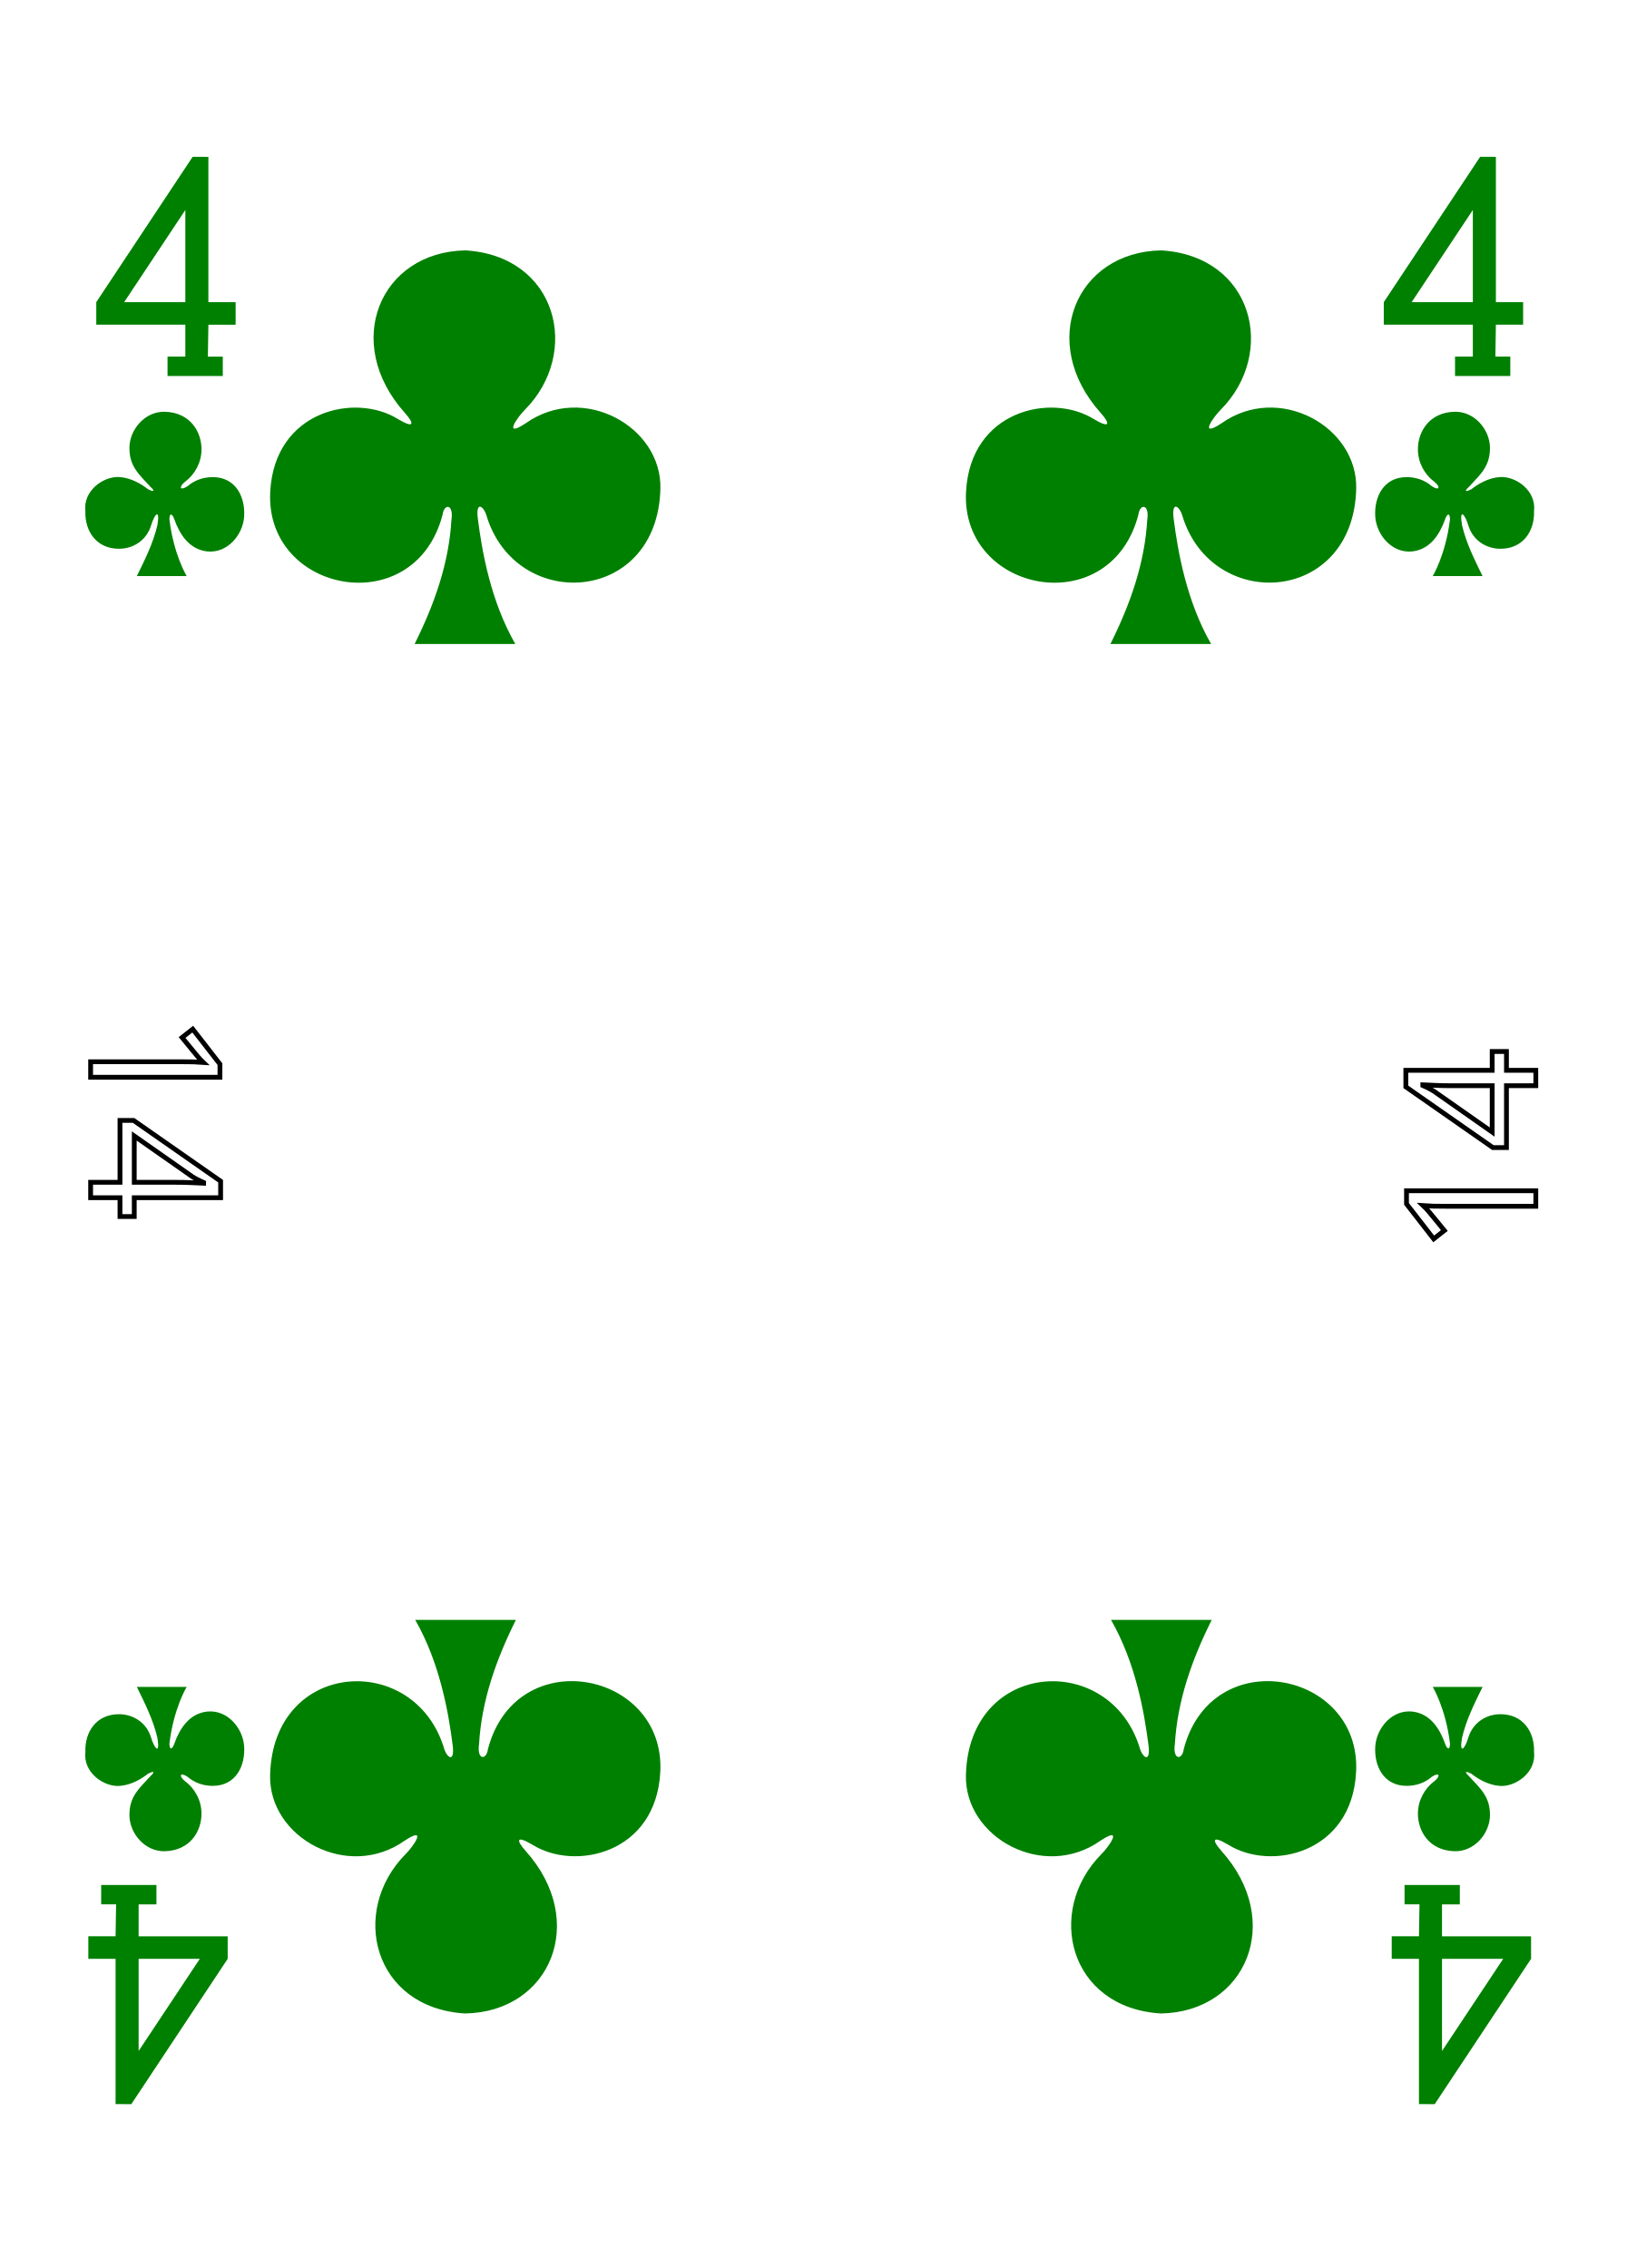
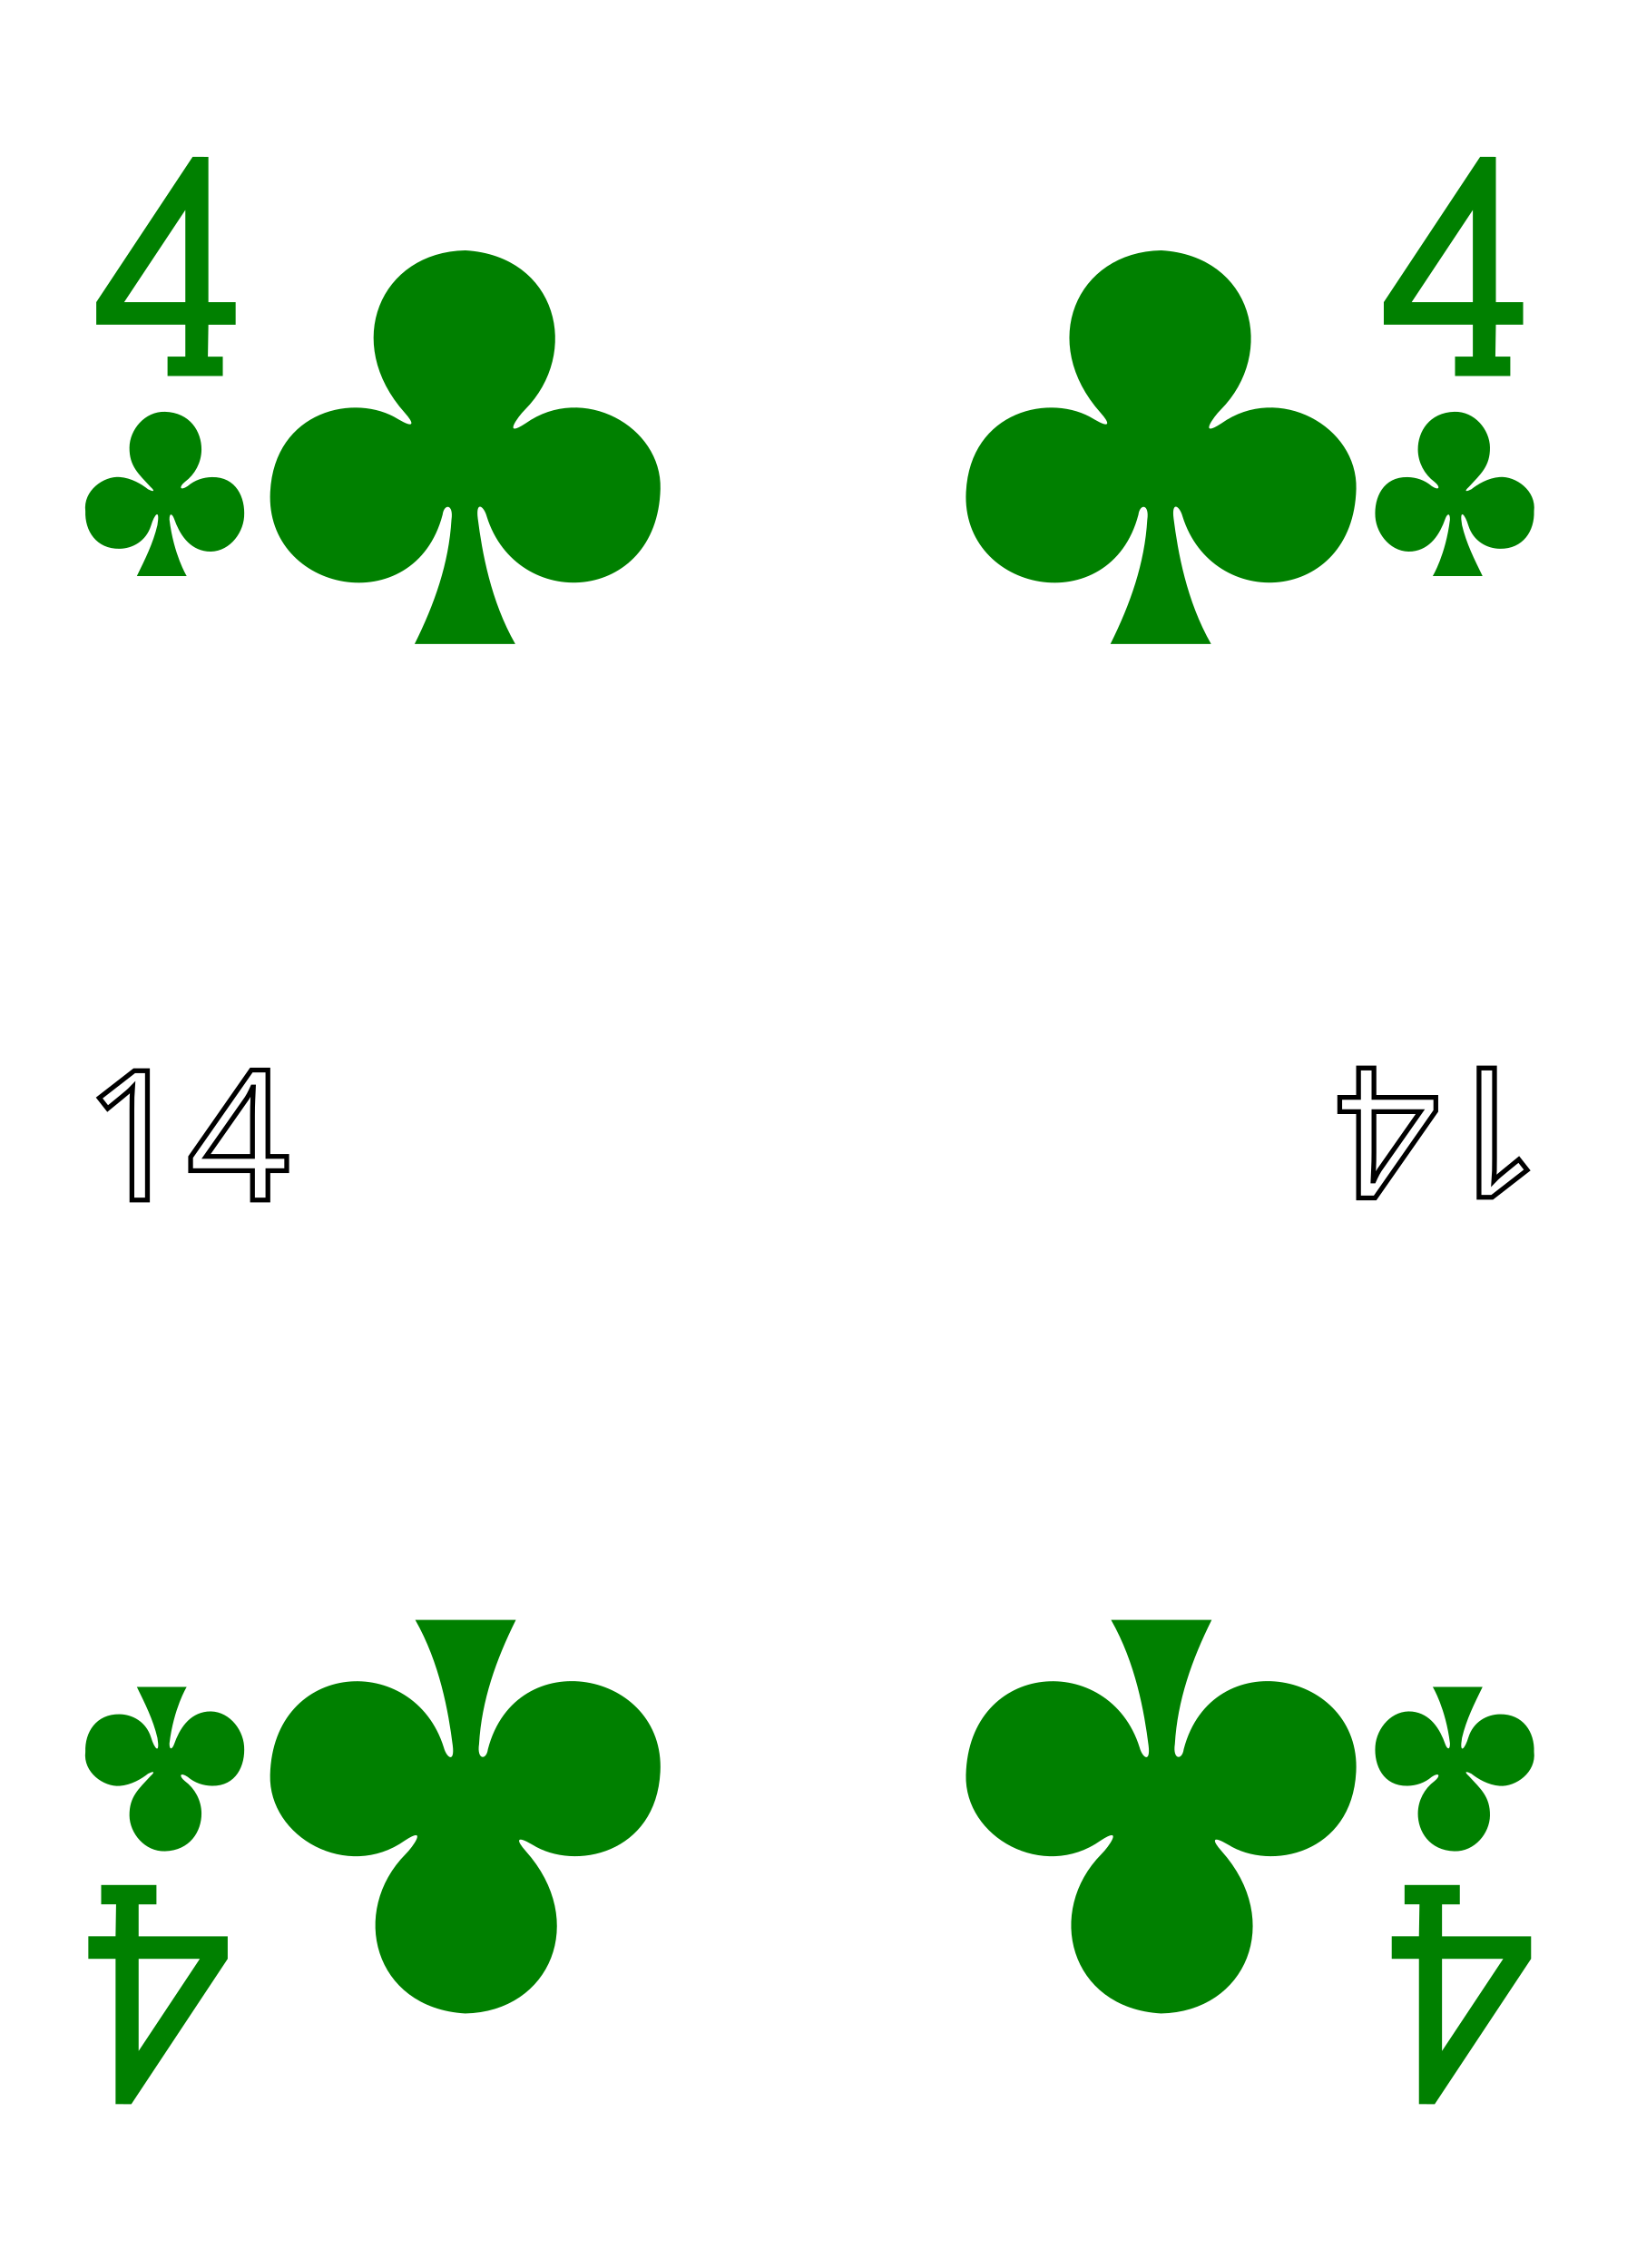
<svg xmlns="http://www.w3.org/2000/svg" width="224.25" height="312.781" id="svg18947" version="1.1">
  <defs id="defs18949" />
  <g transform="translate(-247.874,-381.6862)" id="layer1">
    <g transform="translate(266.9872,-359.3781)" id="g10477" style="display:inline">
      <path style="fill:#008000;fill-opacity:1;display:inline" id="path7104-3" d="m 3.985,792.915 0,-2.672 2.456,0 0,-4.404 -12.279,0 0,-3.107 13.286,-20.043 2.171,0.01 0,20.036 3.756,0 0,3.108 -3.756,0 -0.072,4.404 2.059,0 0,2.672 z m 2.456,-22.892 -8.435,12.708 8.435,0 z" />
      <path style="fill:#008000;fill-opacity:1;display:inline" id="path7159-2" d="m 182.164,1001.025 0,2.672 -2.456,0 0,4.404 12.279,0 0,3.107 -13.286,20.043 -2.171,-0.01 0,-20.036 -3.756,0 0,-3.107 3.756,0 0.072,-4.404 -2.059,0 0,-2.672 z m -2.456,22.892 8.435,-12.708 -8.435,0 z" />
      <g id="g10143" transform="matrix(0.95,0,0,0.95,4.650593,44.84849)">
        <path d="m 136.145,826.347 c 2.879,-5.776 4.976,-11.701 5.348,-18.037 0.342,-2.332 -1.075,-2.371 -1.288,-0.729 -4.076,15.593 -25.763,11.37 -25.017,-3.297 0.605,-11.895 12.419,-14.454 18.582,-10.565 2.434,1.433 2.296,0.575 0.968,-0.912 -9.155,-10.211 -3.61,-23.362 8.761,-23.602 13.38,0.793 16.851,14.87 8.644,23.148 -1.021,0.995 -3.284,4.191 0.123,1.956 8.287,-5.888 19.787,0.443 19.553,9.521 -0.433,16.739 -20.839,17.987 -25.203,4.006 -0.42,-1.55 -1.629,-2.329 -1.295,0.304 0.605,4.767 1.857,11.954 5.437,18.206 z" id="path3251" style="fill:#008000;fill-opacity:1;display:inline" />
        <path d="m 35.159,826.347 c 2.879,-5.776 4.976,-11.701 5.348,-18.037 0.342,-2.332 -1.075,-2.371 -1.288,-0.729 -4.076,15.593 -25.763,11.37 -25.017,-3.297 0.605,-11.895 12.419,-14.454 18.582,-10.565 2.434,1.433 2.296,0.575 0.968,-0.912 -9.155,-10.211 -3.61,-23.362 8.761,-23.602 13.38,0.793 16.851,14.87 8.644,23.148 -1.021,0.995 -3.284,4.191 0.123,1.956 8.287,-5.888 19.787,0.443 19.553,9.521 -0.433,16.739 -20.839,17.987 -25.203,4.006 -0.42,-1.55 -1.629,-2.329 -1.295,0.304 0.605,4.767 1.857,11.954 5.437,18.206 z" id="path3253" style="fill:#008000;fill-opacity:1;display:inline" />
        <path d="m 150.847,968.014 c -2.879,5.776 -4.976,11.701 -5.348,18.037 -0.342,2.332 1.075,2.371 1.288,0.729 4.076,-15.593 25.763,-11.37 25.017,3.296 -0.605,11.895 -12.419,14.454 -18.582,10.565 -2.434,-1.433 -2.296,-0.575 -0.968,0.912 9.155,10.211 3.61,23.362 -8.761,23.602 -13.38,-0.793 -16.851,-14.87 -8.644,-23.148 1.021,-0.995 3.284,-4.191 -0.123,-1.956 -8.287,5.888 -19.787,-0.443 -19.553,-9.521 0.433,-16.739 20.839,-17.987 25.203,-4.006 0.42,1.55 1.629,2.329 1.295,-0.304 -0.605,-4.767 -1.857,-11.953 -5.437,-18.206 z" id="path3401" style="fill:#008000;fill-opacity:1;display:inline" />
        <path d="m 49.861,968.014 c -2.879,5.776 -4.976,11.701 -5.348,18.037 -0.342,2.332 1.075,2.371 1.288,0.729 4.076,-15.593 25.763,-11.37 25.017,3.296 -0.605,11.895 -12.419,14.454 -18.582,10.565 -2.434,-1.433 -2.296,-0.575 -0.968,0.912 9.155,10.211 3.61,23.362 -8.761,23.602 -13.38,-0.793 -16.851,-14.87 -8.644,-23.148 1.021,-0.995 3.284,-4.191 -0.123,-1.956 -8.287,5.888 -19.787,-0.443 -19.553,-9.521 0.433,-16.739 20.839,-17.987 25.203,-4.006 0.42,1.55 1.629,2.329 1.295,-0.304 -0.605,-4.767 -1.857,-11.953 -5.437,-18.206 z" id="path3403" style="fill:#008000;fill-opacity:1;display:inline" />
      </g>
      <path style="fill:#008000;fill-opacity:1;display:inline" id="path3458" d="m -0.245,820.51 c 1.132,-2.323 2.235,-4.485 2.835,-7.031 0.398,-2.401 -0.416,-1.509 -0.879,0.065 -0.685,2.183 -2.586,3.177 -4.351,3.2 -3.203,0.044 -4.8,-2.474 -4.701,-5.181 -0.35,-2.849 2.537,-4.864 4.714,-4.709 1.636,0.117 3.063,1 3.926,1.686 0.566,0.3 1.172,0.432 0.328,-0.34 -1.594,-1.741 -2.923,-2.816 -2.894,-5.425 0.028,-2.45 2.122,-5.005 4.898,-4.925 3.469,0.1 5.046,2.746 5.038,5.206 -0.009,1.794 -0.906,3.445 -2.291,4.468 -0.897,0.728 -0.645,1.273 0.378,0.584 0.983,-0.847 2.154,-1.218 3.368,-1.244 3.316,-0.052 4.612,2.813 4.422,5.476 -0.178,2.494 -2.302,5.062 -5.101,4.771 -2.499,-0.286 -3.812,-2.384 -4.565,-4.538 -0.249,-0.66 -0.642,-0.839 -0.631,0.145 0.577,4.805 2.367,7.794 2.38,7.792 z" />
      <path style="fill:#008000;fill-opacity:1;display:inline" id="path3482" d="m 185.298,973.706 c -1.132,2.323 -2.235,4.485 -2.835,7.031 -0.398,2.401 0.416,1.509 0.879,-0.065 0.685,-2.183 2.586,-3.177 4.351,-3.2 3.203,-0.044 4.8,2.474 4.701,5.181 0.35,2.849 -2.537,4.864 -4.714,4.709 -1.636,-0.117 -3.063,-0.999 -3.926,-1.686 -0.566,-0.3 -1.172,-0.432 -0.328,0.341 1.594,1.741 2.923,2.816 2.894,5.425 -0.028,2.45 -2.122,5.005 -4.898,4.925 -3.469,-0.1 -5.046,-2.746 -5.038,-5.207 0.01,-1.794 0.906,-3.445 2.291,-4.467 0.897,-0.728 0.645,-1.273 -0.378,-0.584 -0.983,0.847 -2.154,1.218 -3.368,1.244 -3.316,0.052 -4.612,-2.813 -4.422,-5.476 0.178,-2.494 2.302,-5.062 5.101,-4.771 2.499,0.286 3.812,2.384 4.565,4.538 0.249,0.66 0.642,0.839 0.631,-0.145 -0.577,-4.805 -2.367,-7.794 -2.38,-7.791 z" />
      <path style="fill:#008000;fill-opacity:1;display:inline" id="path7104-3-2" d="m 181.502,792.915 0,-2.672 2.456,0 0,-4.404 -12.279,0 0,-3.107 13.286,-20.043 2.171,0.008 0,20.036 3.756,0 0,3.107 -3.756,0 -0.072,4.404 2.059,0 0,2.672 z m 2.456,-22.892 -8.435,12.708 8.435,0 z" />
      <path style="fill:#008000;fill-opacity:1;display:inline" id="path7159-2-5" d="m 2.456,1001.025 0,2.672 -2.456,0 0,4.404 12.279,0 0,3.107 -13.286,20.043 -2.171,-0.01 0,-20.036 -3.756,0 0,-3.107 3.756,0 0.072,-4.404 -2.059,0 0,-2.672 z m -2.456,22.892 8.435,-12.708 -8.435,0 z" />
      <path style="fill:#008000;fill-opacity:1;display:inline" id="path3458-8" d="m 185.298,820.51 c -1.132,-2.323 -2.235,-4.485 -2.835,-7.031 -0.398,-2.401 0.416,-1.509 0.879,0.065 0.685,2.183 2.586,3.177 4.351,3.2 3.203,0.043 4.8,-2.474 4.7,-5.181 0.35,-2.849 -2.537,-4.864 -4.714,-4.709 -1.636,0.117 -3.063,0.999 -3.926,1.686 -0.566,0.3 -1.172,0.432 -0.328,-0.341 1.594,-1.741 2.923,-2.816 2.894,-5.425 -0.028,-2.45 -2.122,-5.005 -4.898,-4.925 -3.469,0.1 -5.046,2.746 -5.038,5.207 0.01,1.794 0.906,3.445 2.291,4.468 0.897,0.728 0.645,1.273 -0.378,0.584 -0.983,-0.847 -2.154,-1.218 -3.368,-1.244 -3.316,-0.052 -4.612,2.813 -4.422,5.476 0.178,2.494 2.302,5.062 5.101,4.771 2.499,-0.286 3.812,-2.384 4.565,-4.538 0.249,-0.66 0.642,-0.839 0.631,0.145 -0.577,4.805 -2.367,7.794 -2.38,7.791 z" />
      <path style="fill:#008000;fill-opacity:1;display:inline" id="path3482-6" d="m -0.245,973.706 c 1.132,2.323 2.235,4.485 2.835,7.031 0.398,2.401 -0.416,1.509 -0.879,-0.065 -0.685,-2.183 -2.586,-3.177 -4.351,-3.2 -3.203,-0.043 -4.8,2.474 -4.701,5.181 -0.35,2.849 2.537,4.864 4.714,4.709 1.636,-0.117 3.063,-0.999 3.926,-1.686 0.566,-0.3 1.172,-0.432 0.328,0.341 -1.594,1.741 -2.923,2.816 -2.894,5.425 0.028,2.45 2.122,5.005 4.898,4.925 3.469,-0.1 5.046,-2.746 5.038,-5.206 -0.009,-1.794 -0.906,-3.445 -2.291,-4.468 -0.897,-0.728 -0.645,-1.273 0.378,-0.584 0.983,0.847 2.154,1.218 3.368,1.244 3.316,0.052 4.612,-2.813 4.422,-5.476 -0.178,-2.494 -2.302,-5.062 -5.101,-4.771 -2.499,0.286 -3.812,2.384 -4.565,4.538 -0.249,0.66 -0.642,0.839 -0.631,-0.145 0.577,-4.805 2.367,-7.794 2.38,-7.791 z" />
    </g>
    <g transform="translate(-0.02084198,3.3503876e-5)" id="g73">
-       <text transform="matrix(0,1,-1,0,0,0)" xml:space="preserve" style="font-size:24.967px;font-style:normal;font-variant:normal;font-weight:normal;font-stretch:normal;text-align:start;line-height:125%;letter-spacing:0px;word-spacing:0px;writing-mode:lr-tb;text-anchor:start;fill:none;stroke:#000000;stroke-width:0.661;stroke-opacity:1;font-family:Card Characters;-inkscape-font-specification:'Card Characters, Normal'" x="521.394" y="-260.39" id="text70860-7">
-         <tspan style="stroke-width:0.661" y="-260.39" x="521.394" id="tspan3766">14</tspan>
+       <text xml:space="preserve" style="font-style:normal;font-variant:normal;font-weight:normal;font-stretch:normal;font-size:24.967px;line-height:125%;font-family:'Card Characters';-inkscape-font-specification:'Card Characters, Normal';text-align:start;letter-spacing:0px;word-spacing:0px;writing-mode:lr-tb;text-anchor:start;fill:none;stroke:#000000;stroke-width:0.661;stroke-opacity:1" x="259.365" y="547.177" id="text70860-7">
+         <tspan style="stroke-width:0.661" y="547.177" x="259.365" id="tspan3766">14</tspan>
      </text>
-       <text id="text3768" y="459.65" x="-554.76" style="font-size:24.967px;font-style:normal;font-variant:normal;font-weight:normal;font-stretch:normal;text-align:start;line-height:125%;letter-spacing:0px;word-spacing:0px;writing-mode:lr-tb;text-anchor:start;fill:none;stroke:#000000;stroke-width:0.661;stroke-opacity:1;font-family:Card Characters;-inkscape-font-specification:'Card Characters, Normal'" xml:space="preserve" transform="matrix(0,-1,1,0,0,0)">
-         <tspan style="stroke-width:0.661" id="tspan3770" x="-554.76" y="459.65">14</tspan>
+       <text id="text3768" y="-528.976" x="-460.675" style="font-style:normal;font-variant:normal;font-weight:normal;font-stretch:normal;font-size:24.967px;line-height:125%;font-family:'Card Characters';-inkscape-font-specification:'Card Characters, Normal';text-align:start;letter-spacing:0px;word-spacing:0px;writing-mode:lr-tb;text-anchor:start;fill:none;stroke:#000000;stroke-width:0.661;stroke-opacity:1" xml:space="preserve" transform="scale(-1,-1)">
+         <tspan style="stroke-width:0.661" id="tspan3770" x="-460.675" y="-528.976">14</tspan>
      </text>
    </g>
  </g>
</svg>
